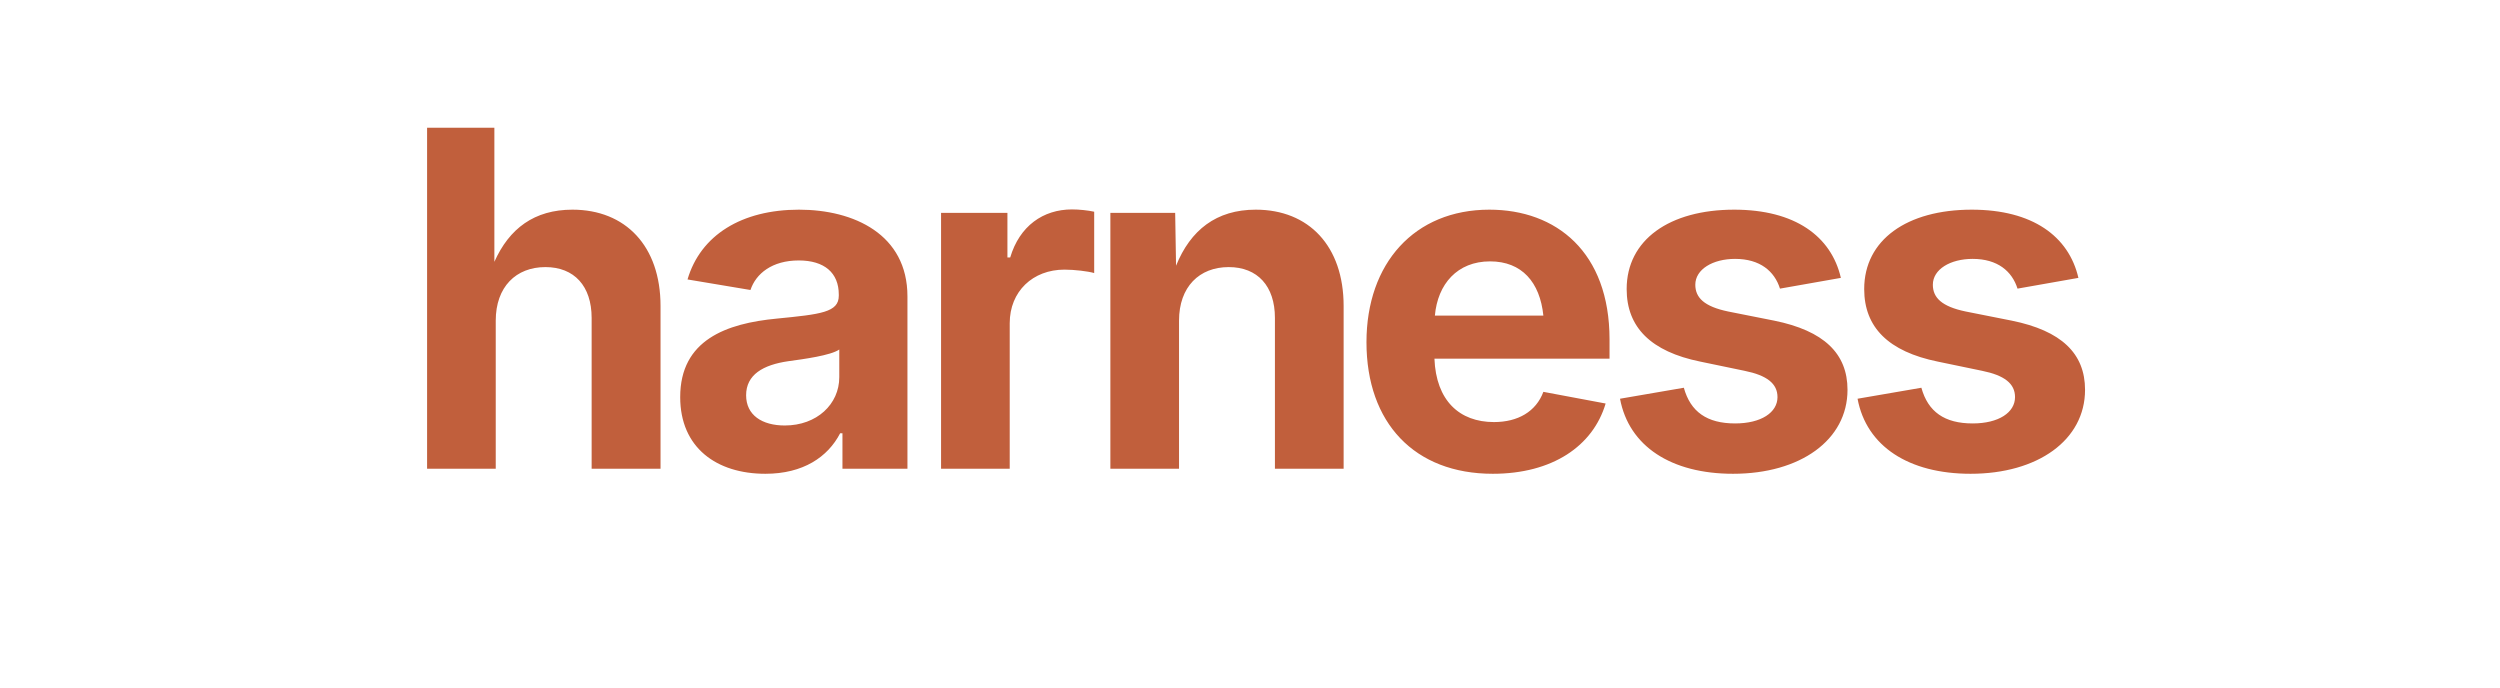
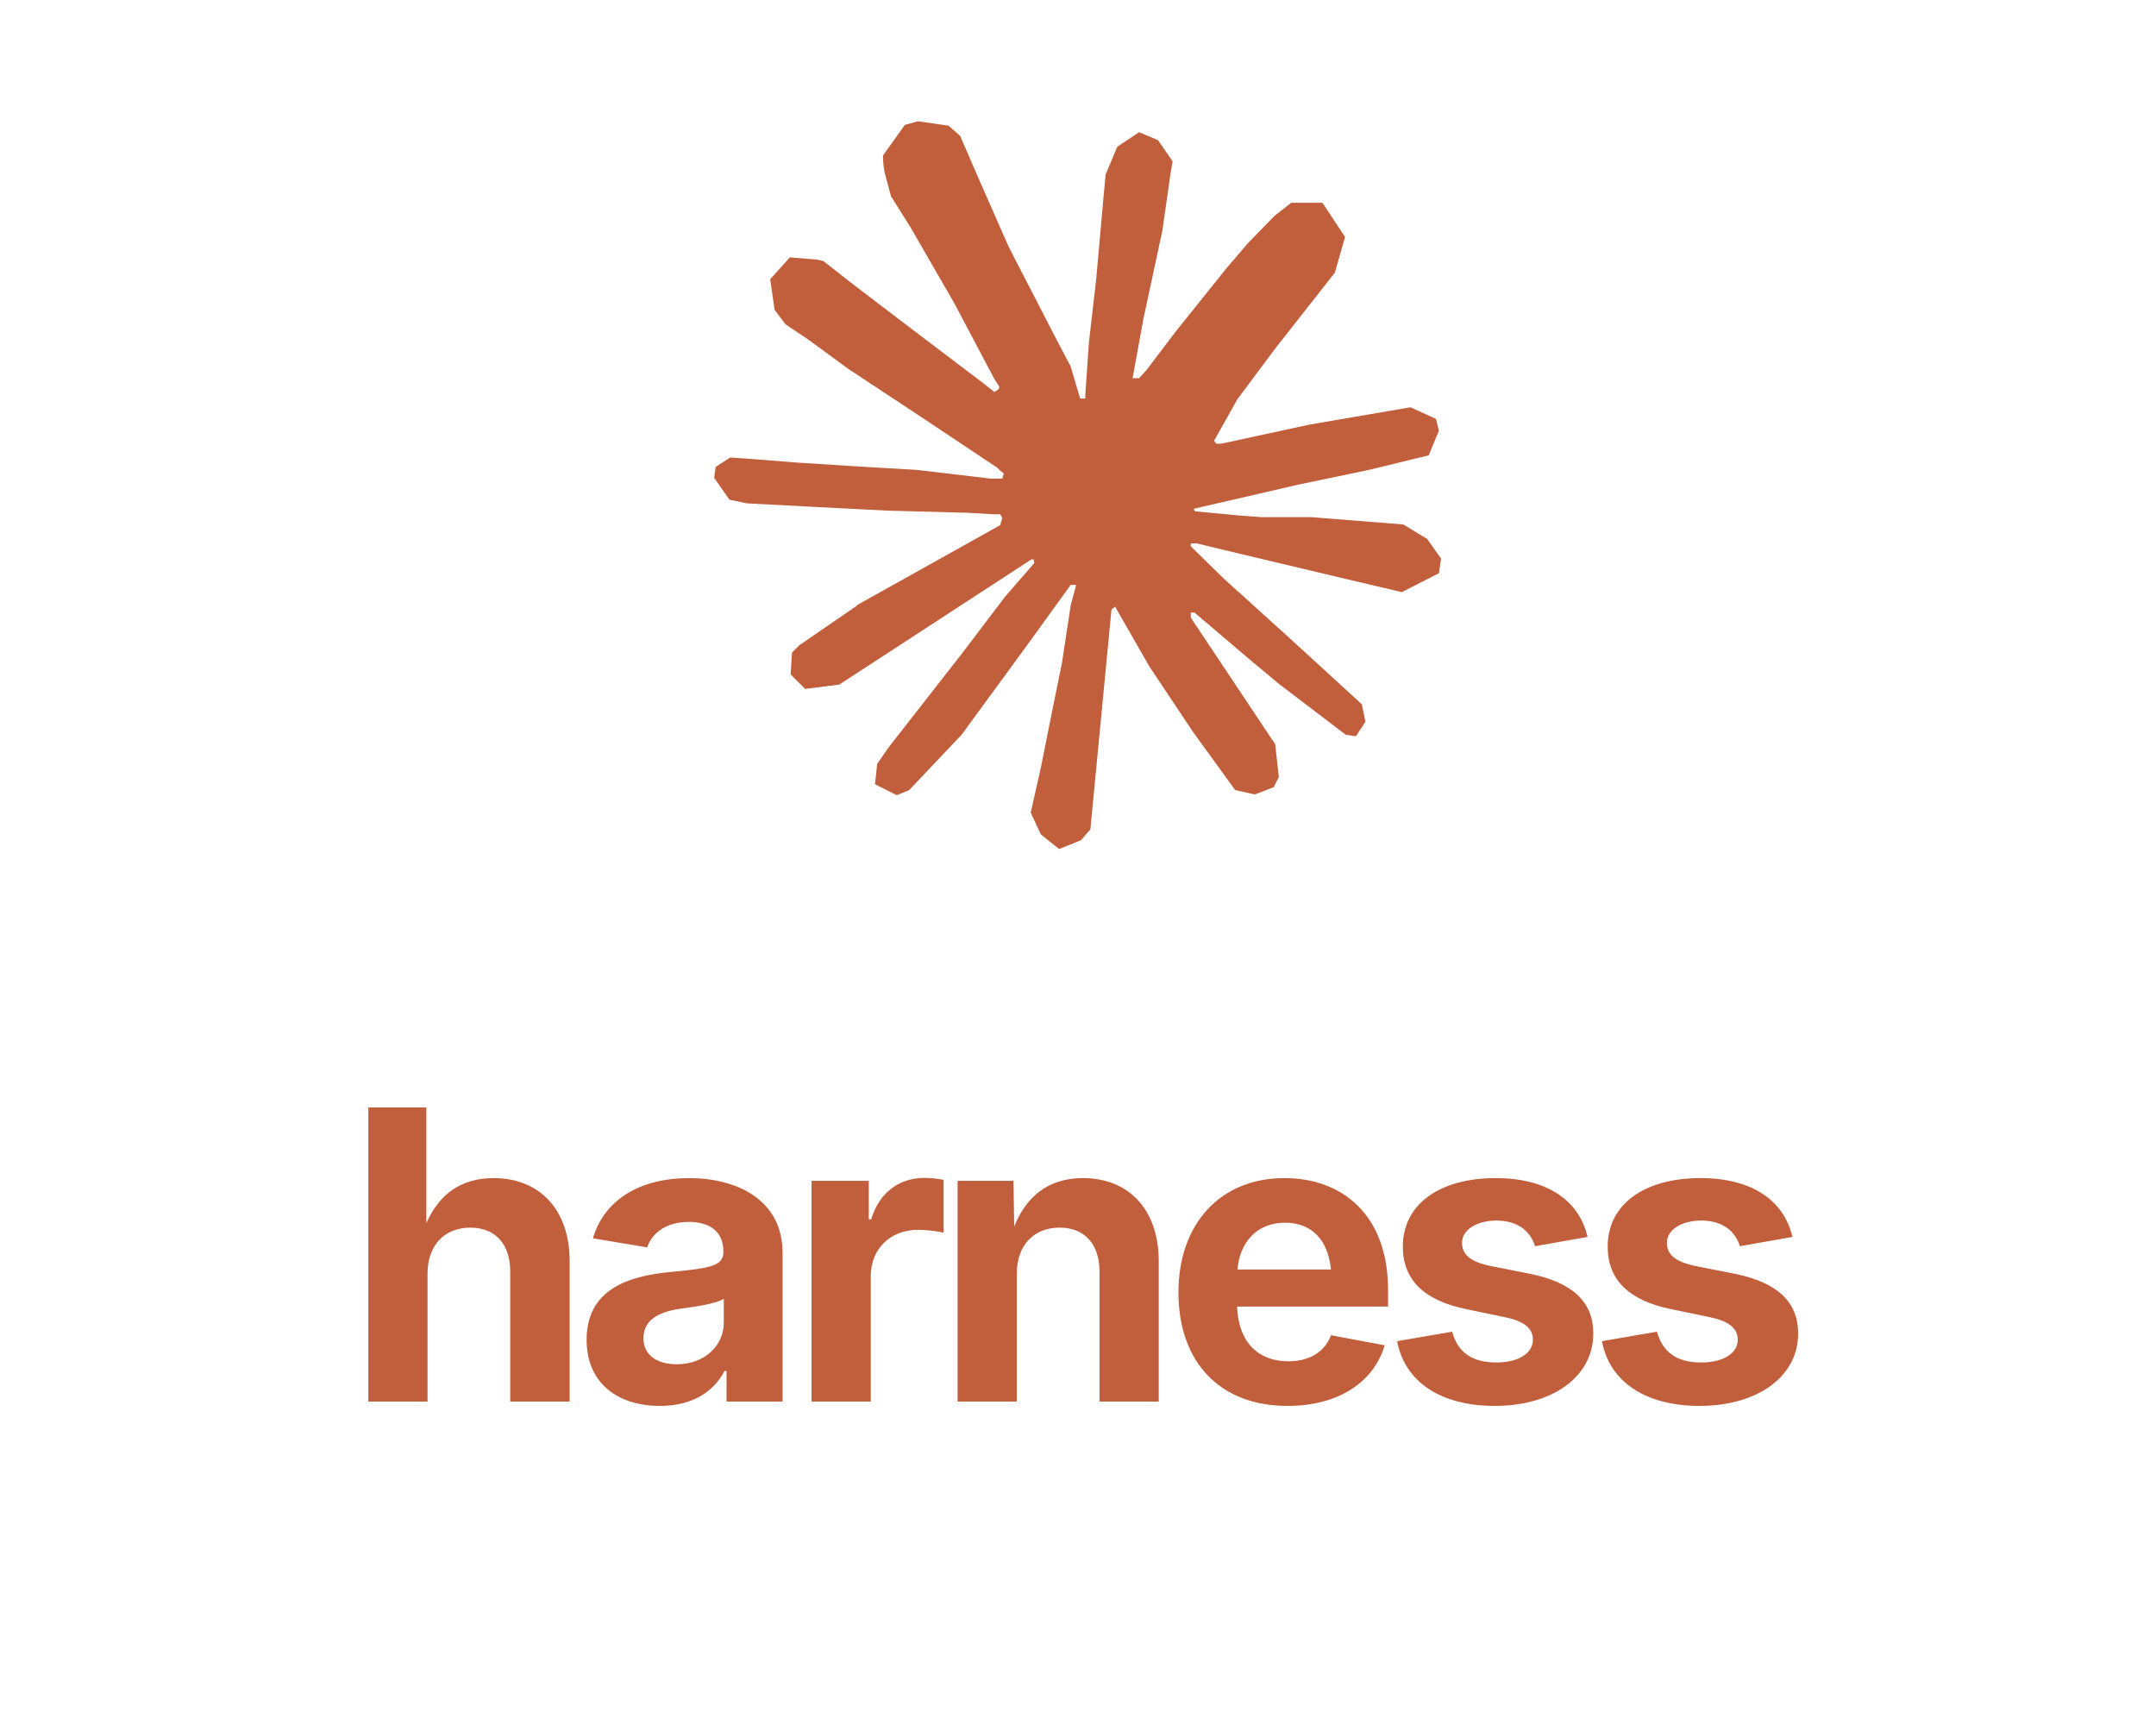
- <svg xmlns="http://www.w3.org/2000/svg" width="800" height="220" viewBox="0 0 800 220" fill="none">
-   <rect width="800" height="220" fill="transparent" />
-   <text x="400" y="150" text-anchor="middle" fill="#C15F3C" font-family="Montserrat, Poppins, Inter, Arial, sans-serif" font-size="150" font-weight="700" letter-spacing="-8">
+ <svg xmlns="http://www.w3.org/2000/svg" width="800" height="640" viewBox="0 0 800 640" fill="none">
+   <rect width="800" height="640" fill="transparent" />
+   <g transform="translate(265 45) scale(2.7)">
+     <path d="m19.6 66.5 19.7-11 .3-1-.3-.5h-1l-3.3-.2-11.2-.3L14 53l-9.5-.5-2.4-.5L0 49l.2-1.5 2-1.3 2.9.2 6.3.5 9.5.6 6.9.4L38 49.1h1.6l.2-.7-.5-.4-.4-.4L29 41l-10.6-7-5.6-4.1-3-2-1.5-2-.6-4.2 2.7-3 3.7.3.9.2 3.7 2.9 8 6.1L37 36l1.5 1.2.6-.4.1-.3-.7-1.1L33 25l-6-10.4-2.7-4.3-.7-2.6c-.3-1-.4-2-.4-3l3-4.2L28 0l4.2.6L33.8 2l2.6 6 4.1 9.3L47 29.9l2 3.8 1 3.4.3 1h.7v-.5l.5-7.2 1-8.7 1-11.2.3-3.2 1.6-3.8 3-2L61 2.6l2 2.9-.3 1.8-1.1 7.7L59 27.1l-1.5 8.2h.9l1-1.1 4.1-5.4 6.9-8.6 3-3.5L77 13l2.3-1.8h4.3l3.1 4.7-1.4 4.9-4.4 5.6-3.7 4.7-5.3 7.1-3.2 5.7.3.4h.7l12-2.6 6.4-1.1 7.6-1.3 3.5 1.6.4 1.6-1.4 3.4-8.2 2-9.6 2-14.3 3.3-.2.1.2.3 6.4.6 2.8.2h6.8l12.6 1 3.3 2 1.9 2.7-.3 2-5.1 2.6-6.8-1.6-16-3.8-5.4-1.3h-.8v.4l4.6 4.5 8.3 7.5L89 80.1l.5 2.4-1.3 2-1.4-.2-9.2-7-3.6-3-8-6.8h-.5v.7l1.8 2.7 9.8 14.7.5 4.5-.7 1.4-2.6 1-2.7-.6-5.8-8-6-9-4.7-8.2-.5.4-2.9 30.2-1.3 1.5-3 1.2-2.5-2-1.4-3 1.4-6.2 1.6-8 1.3-6.4 1.2-7.9.7-2.6v-.2H49L43 72l-9 12.3-7.2 7.6-1.7.7-3-1.5.3-2.8L24 86l10-12.8 6-7.9 4-4.6-.1-.5h-.3L17.2 77.4l-4.7.6-2-2 .2-3 1-1 8-5.5Z" fill="#C15F3C" />
+   </g>
+   <text x="400" y="520" text-anchor="middle" fill="#C15F3C" font-family="Montserrat, Poppins, Inter, Arial, sans-serif" font-size="150" font-weight="700" letter-spacing="-8">
    harness
  </text>
</svg>
